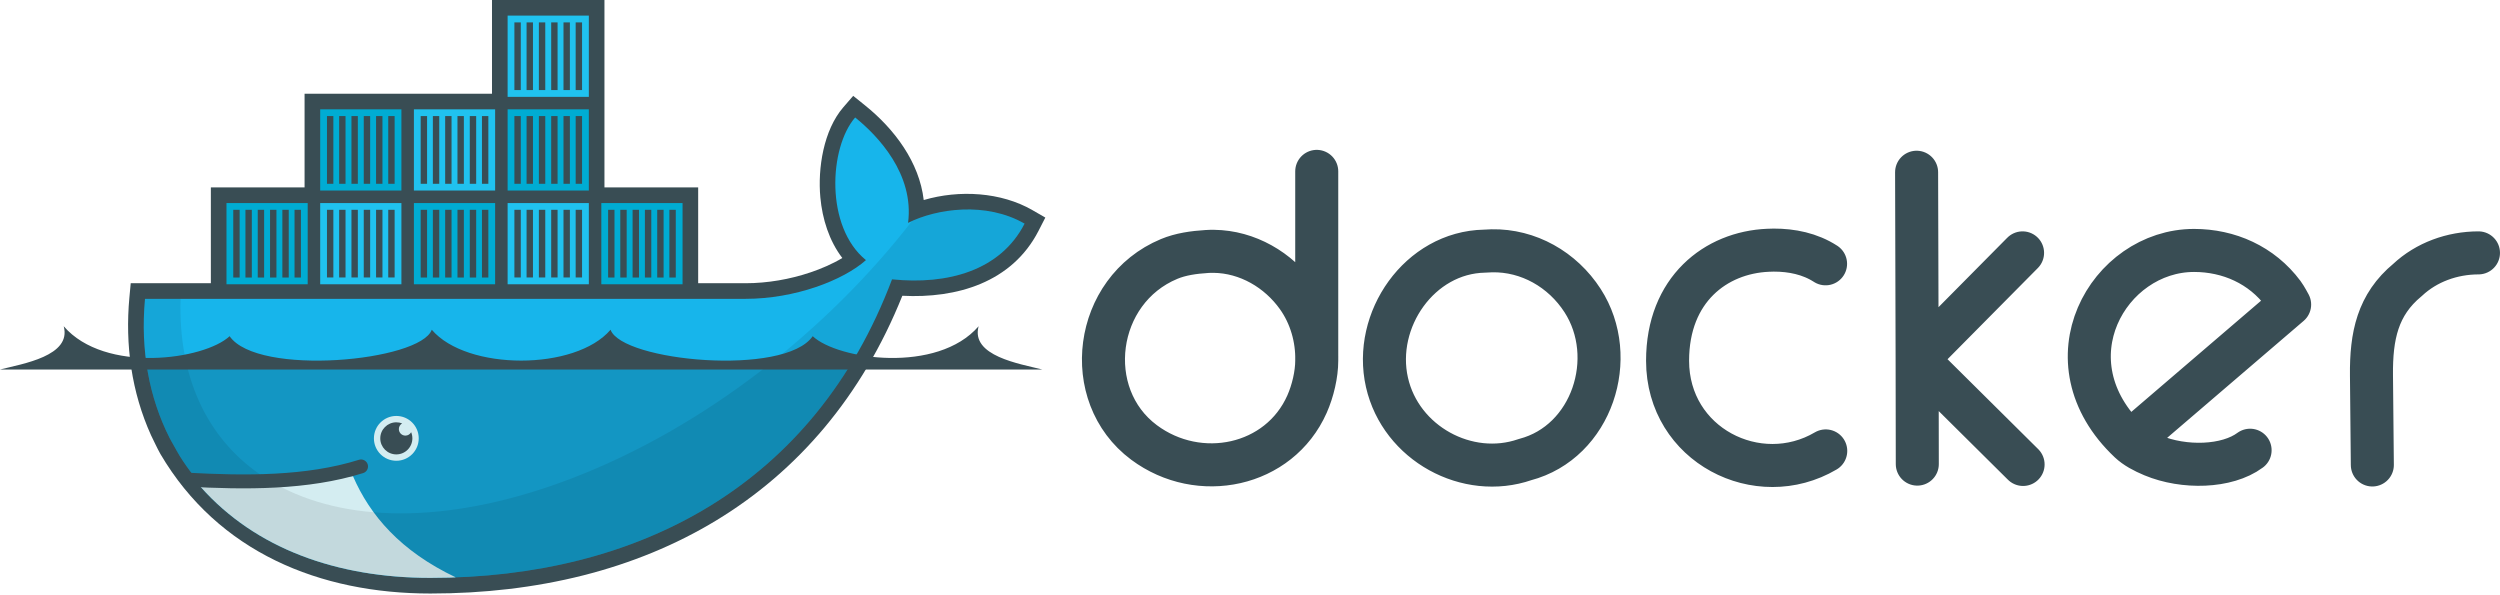
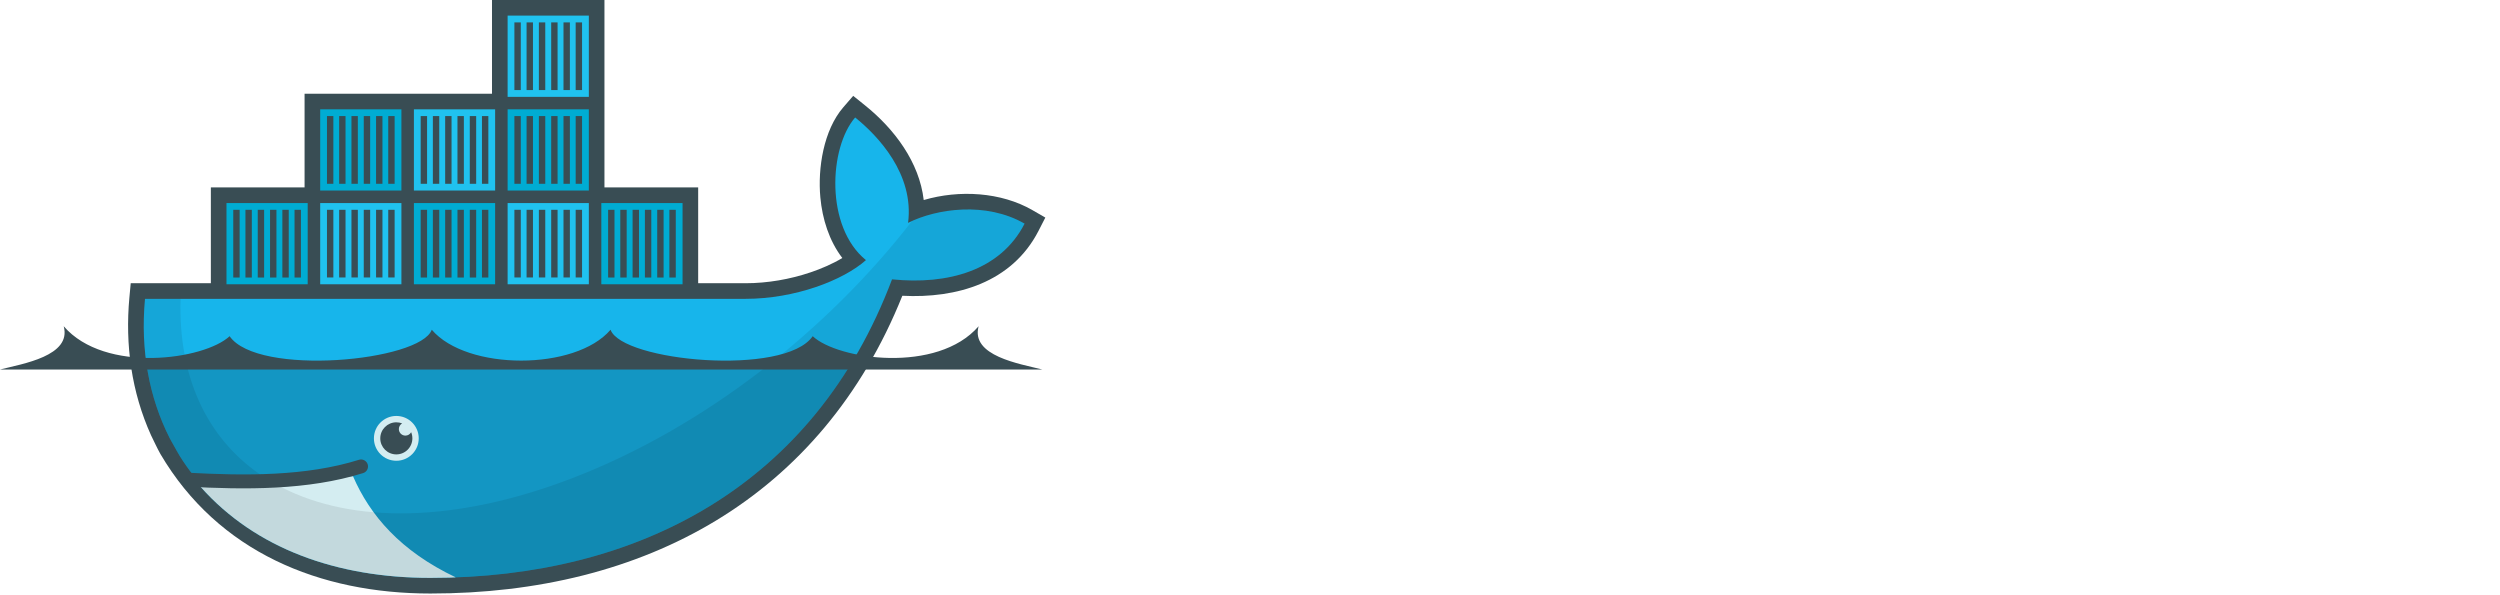
<svg xmlns="http://www.w3.org/2000/svg" xmlns:xlink="http://www.w3.org/1999/xlink" version="1.1" width="610" height="145" id="svg2">
  <defs id="defs6">
    <clipPath id="clipPath8">
      <path d="m 76,2 0,46 -22,0 0,23 -18.419,0 c -0.078,0.666 -0.141,1.333 -0.206,2 -1.151,12.531 1.036,24.088 6.062,33.969 L 43.125,110 c 1.011,1.817 2.191,3.523 3.438,5.188 1.245,1.662 1.686,2.583 2.469,3.688 C 62.32,133.811 82.129,141 105,141 155.648,141 198.633,118.562 217.656,68.156 231.153,69.541 244.1,66.08 250,54.562 240.601,49.139 228.522,50.877 221.562,54.375 L 240,2 168,48 145,48 145,2 z" id="path10" />
    </clipPath>
  </defs>
-   <path d="m 467.82,113.241 -0.042,-25.558 -0.127,-45.657 m 25.854,19.676 -25.727,25.981 25.854,25.642 M 321.285,88.022 c 0.124,-5.481 -1.469,-11.081 -4.697,-15.614 -4.651,-6.531 -12.179,-10.99 -20.438,-11.086 -0.551,0 -1.096,0 -1.65,0.042 -3.265,0.202 -6.427,0.655 -9.225,1.82 -18.401,7.656 -21.661,33.208 -6.136,44.769 13.445,10.011 33.002,5.924 39.775,-9.351 1.431,-3.228 2.37,-7.297 2.37,-10.579 l 0,-46.207 M 445.437,64.368 c -3.81,-2.462 -8.255,-3.35 -12.652,-3.343 -0.477,0 -0.967,0.024 -1.396,0.042 -12.713,0.547 -24.5,9.53 -24.5,26.954 0,20.6 22.088,31.718 38.591,22.003 m 74.135,-2.243 c 13.002,-11.137 39.056,-33.471 39.056,-33.471 0,0 -0.95,-1.797 -1.566,-2.623 -5.257,-7.056 -13.289,-10.579 -21.75,-10.579 -20.909,0 -36.582,27.037 -15.741,46.673 1.443,1.36 3.425,2.425 5.628,3.343 7.647,3.188 18.117,2.927 23.781,-1.269 M 364.02,61.194 c -0.593,0.011 -1.182,0.074 -1.777,0.085 -15.855,0.291 -27.286,16.759 -23.823,32.032 3.375,14.883 19.634,23.696 33.682,18.83 16.359,-4.289 23.031,-24.889 14.048,-38.802 -4.913,-7.61 -13.239,-12.313 -22.13,-12.144 z m 240.726,0.508 c -6.42,0.017 -12.673,2.266 -17.307,6.601 -7.308,6.031 -8.894,13.647 -8.801,23.273 l 0.212,21.877" id="path12" style="fill:none;stroke:#394d54;stroke-width:10.5;stroke-linecap:round;stroke-linejoin:round" />
  <path d="m 147.488,45.732 22.866,0 0,23.375 11.562,0 c 5.339,0 10.831,-0.951 15.887,-2.664 2.484,-0.842 5.273,-2.015 7.724,-3.489 -3.228,-4.214 -4.876,-9.536 -5.361,-14.781 -0.659,-7.134 0.78,-16.42 5.609,-22.004 l 2.404,-2.78 2.864,2.302 c 7.211,5.794 13.276,13.889 14.345,23.118 8.683,-2.554 18.878,-1.95 26.531,2.467 l 3.14,1.812 -1.653,3.226 C 246.933,68.947 233.401,72.86 220.171,72.167 200.374,121.476 157.273,144.82 105.014,144.82 c -26.999,0 -51.77,-10.093 -65.876,-34.047 -0.827,-1.488 -1.535,-3.044 -2.286,-4.572 C 32.084,95.657 30.5,84.106 31.574,72.564 l 0.322,-3.457 19.553,0 0,-23.375 22.866,0 0,-22.866 45.732,0 0,-22.866 27.44,0 0,45.732" id="path14" style="fill:#394d54" />
  <g clip-path="url(#clipPath8)" id="g16">
    <g id="g18">
      <g transform="translate(0,-22.866)" id="g20">
        <path d="m 123.859,3.811 19.818,0 0,19.817 -19.818,0 z" id="path22" style="fill:#00acd3" />
        <path d="m 123.859,26.676 19.818,0 0,19.818 -19.818,0 z" id="path24" style="fill:#20c2ef" />
        <path d="m 126.292,21.977 0,-16.516 m 2.972,16.516 0,-16.516 m 3.002,16.516 0,-16.516 m 3.003,16.516 0,-16.516 m 3.003,16.516 0,-16.516 m 2.971,16.516 0,-16.516" id="path26" style="stroke:#394d54;stroke-width:1.56" />
        <use transform="translate(0,22.866)" id="use28" xlink:href="#path26" />
      </g>
      <use transform="matrix(1,0,0,-1,22.866,4.572651)" id="use30" xlink:href="#g20" />
    </g>
    <use transform="translate(-91.464,45.732)" id="use32" xlink:href="#g18" />
    <use transform="translate(-45.732,45.732)" id="use34" xlink:href="#g18" />
    <use transform="translate(0,45.732)" id="use36" xlink:href="#g18" />
  </g>
  <path d="m 221.57,54.38 c 1.533,-11.915 -7.384,-21.275 -12.914,-25.718 -6.373,7.368 -7.363,26.678 2.635,34.807 -5.58,4.956 -17.337,9.448 -29.376,9.448 L 34,72.917 C 32.829,85.484 34,146 34,146 l 217,0 -0.987,-91.424 c -9.399,-5.424 -21.484,-3.694 -28.443,-0.197" clip-path="url(#clipPath8)" id="path38" style="fill:#17b5eb" />
  <path d="m 34,89 0,57 217,0 0,-57" clip-path="url(#clipPath8)" id="path40" style="fill-opacity:0.17" />
  <path d="M 111.237,140.89 C 97.698,134.465 90.266,125.731 86.131,116.196 L 45,118 l 21,28 45.237,-5.11" clip-path="url(#clipPath8)" id="path42" style="fill:#d4edf1" />
  <path d="m 222.5,53.938 0,0.031 c -20.861,26.889 -50.783,50.379 -82.906,62.719 -28.655,11.008 -53.638,11.06 -70.875,2.219 -1.856,-1.048 -3.676,-2.212 -5.5,-3.312 C 50.582,106.762 43.464,92.152 44.062,72.906 L 34,72.906 34,146 l 217,0 0,-96 -25,0 z" clip-path="url(#clipPath8)" id="path44" style="fill-opacity:0.085" />
  <path d="m 45.625,117.031 c 14.165,0.775 29.282,0.914 42.469,-3.219" id="path46" style="fill:none;stroke:#394d54;stroke-width:3.4;stroke-linecap:round" />
  <path d="m 102.17,106.959 c 0,3.019 -2.448,5.467 -5.467,5.467 -3.02,0 -5.468,-2.448 -5.468,-5.467 0,-3.019 2.448,-5.468 5.468,-5.468 3.019,0 5.467,2.449 5.467,5.468 z" id="path48" style="fill:#d4edf1" />
  <path d="m 98.121,103.308 c -0.477,0.276 -0.8,0.793 -0.8,1.384 0,0.883 0.716,1.597 1.598,1.597 0.605,0 1.13,-0.336 1.402,-0.832 0.192,0.462 0.298,0.97 0.298,1.502 0,2.162 -1.753,3.915 -3.916,3.915 -2.162,0 -3.916,-1.753 -3.916,-3.915 0,-2.163 1.754,-3.917 3.916,-3.917 0.5,0 0.977,0.094 1.418,0.265 z" id="path50" style="fill:#394d54" />
  <path d="m 0,90.162 254.327,0 c -5.538,-1.405 -17.521,-3.302 -15.545,-10.56 -10.069,11.652 -34.353,8.174 -40.481,2.429 -6.825,9.898 -46.555,6.136 -49.326,-1.575 -8.556,10.041 -35.067,10.041 -43.623,0 -2.772,7.711 -42.501,11.473 -49.327,1.575 C 49.898,87.777 25.616,91.254 15.546,79.603 17.522,86.86 5.539,88.758 0,90.162" id="path52" style="fill:#394d54" />
</svg>
